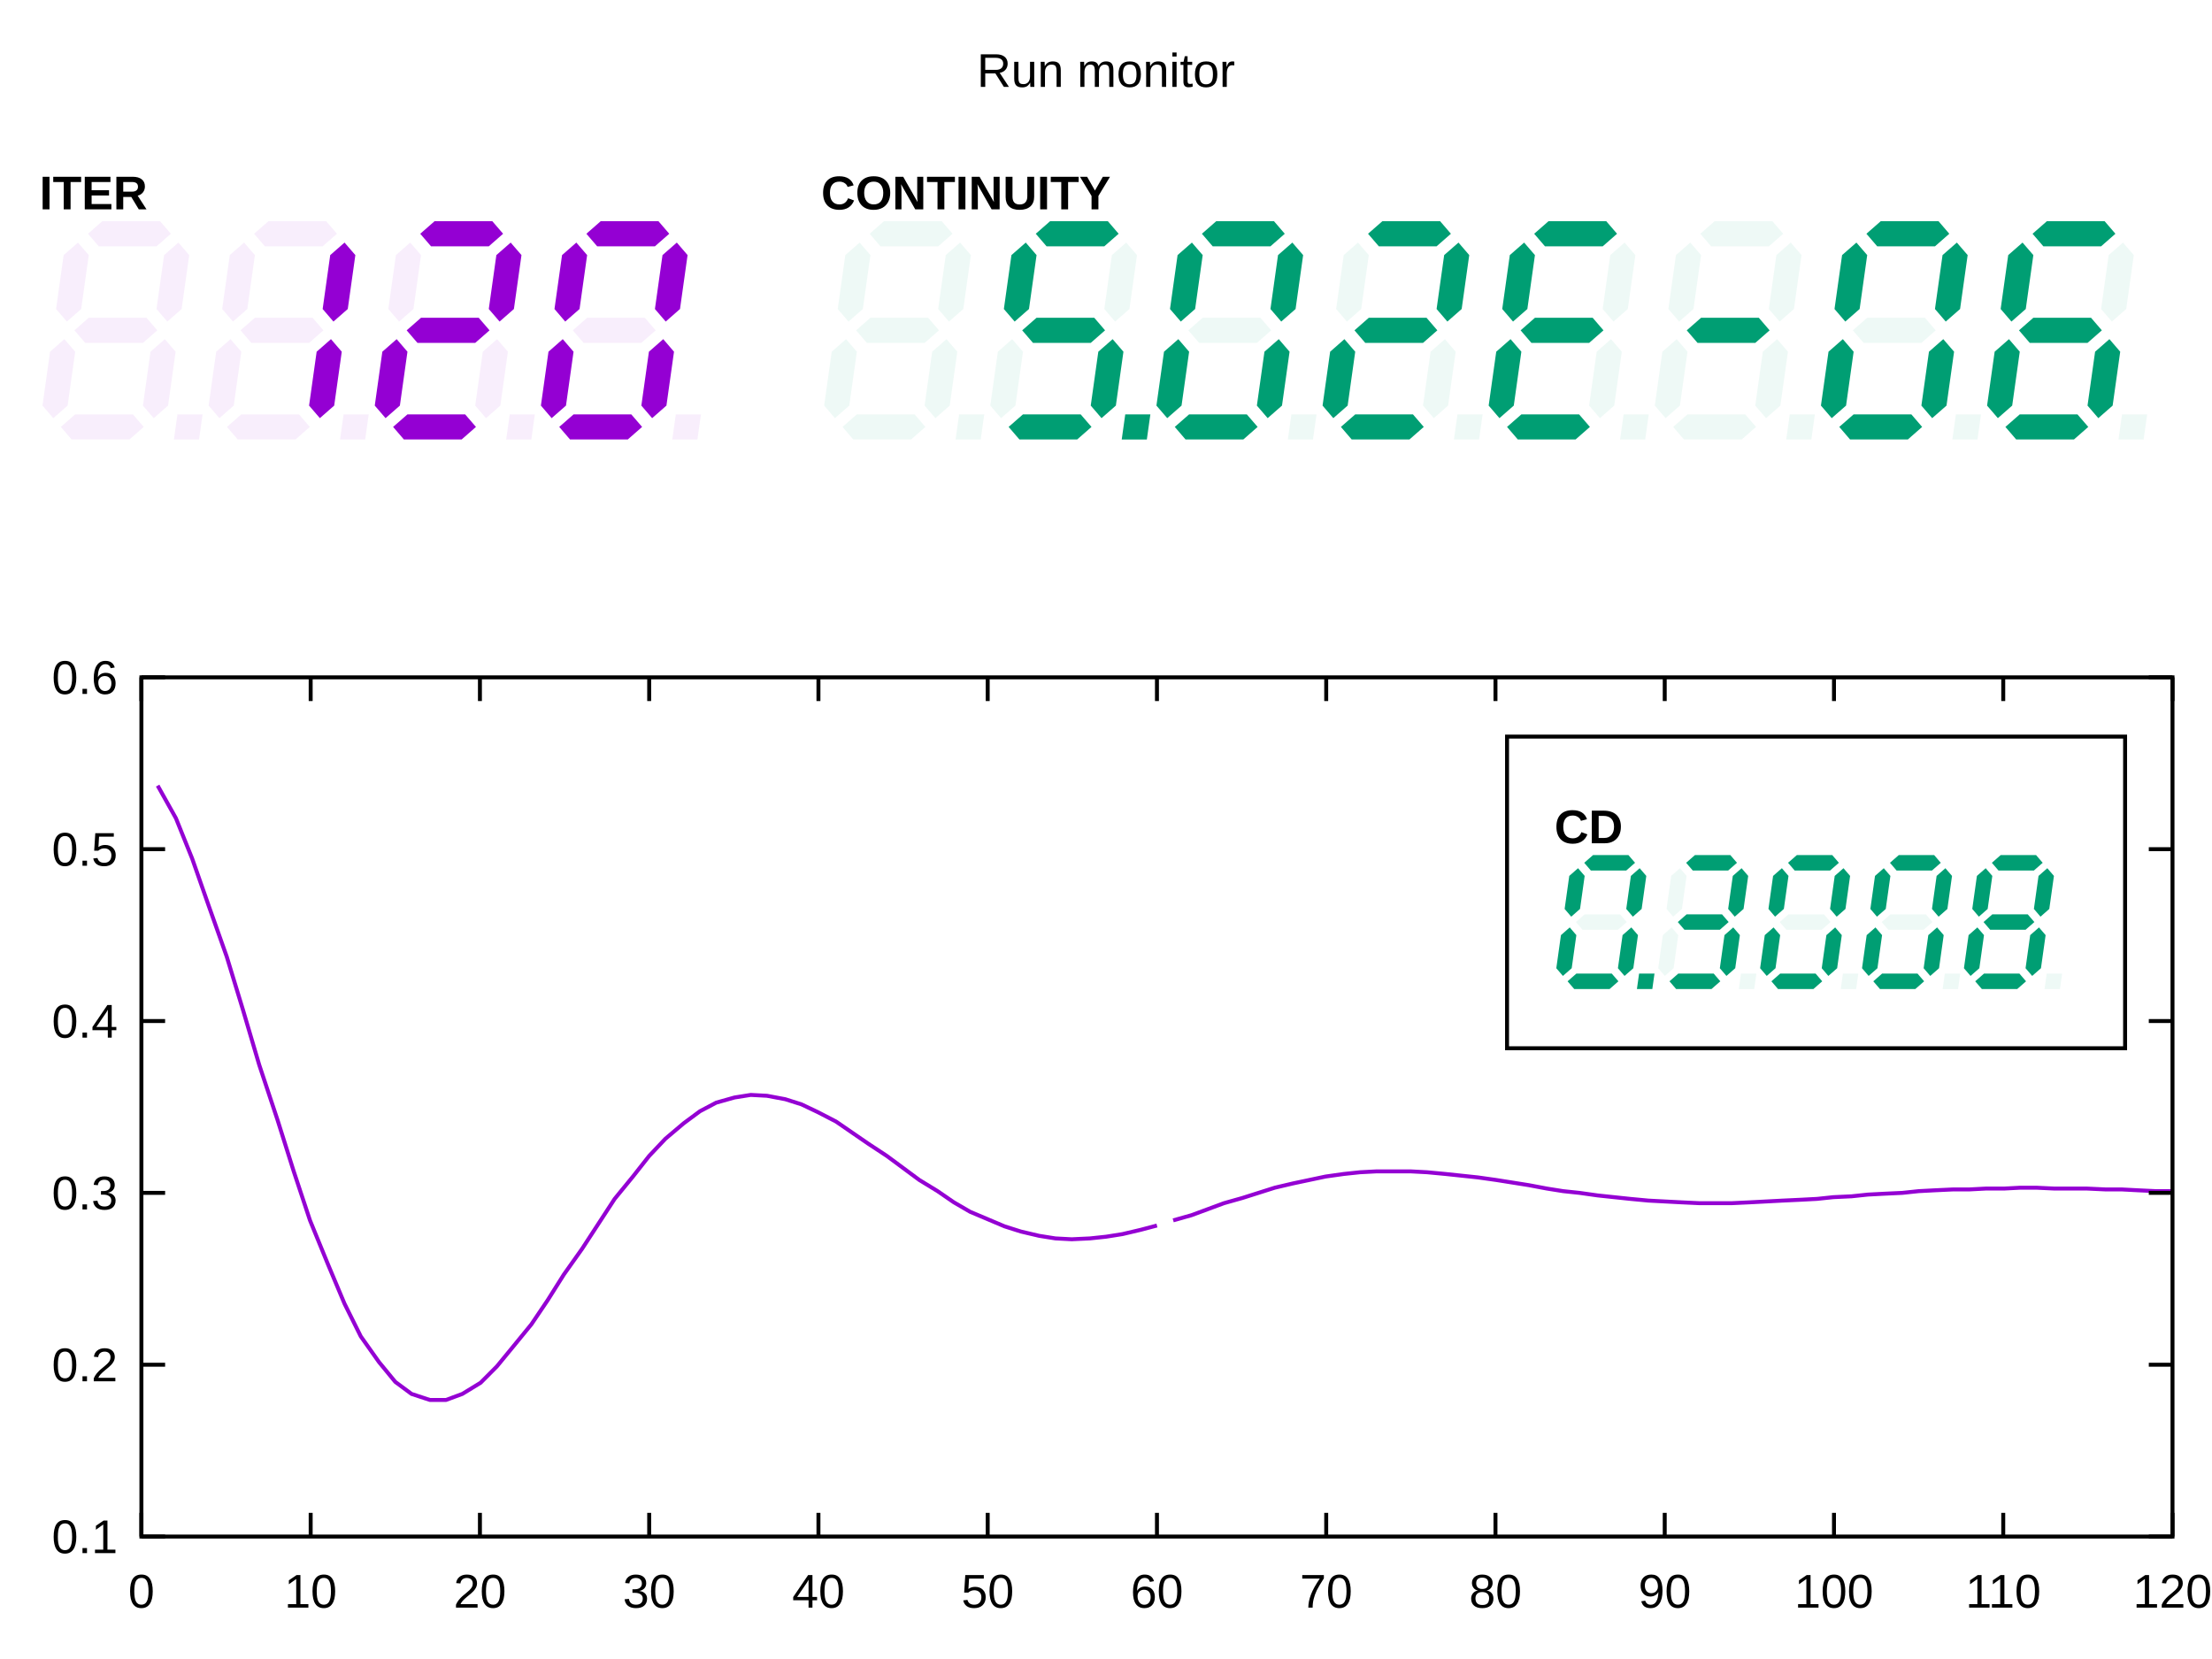
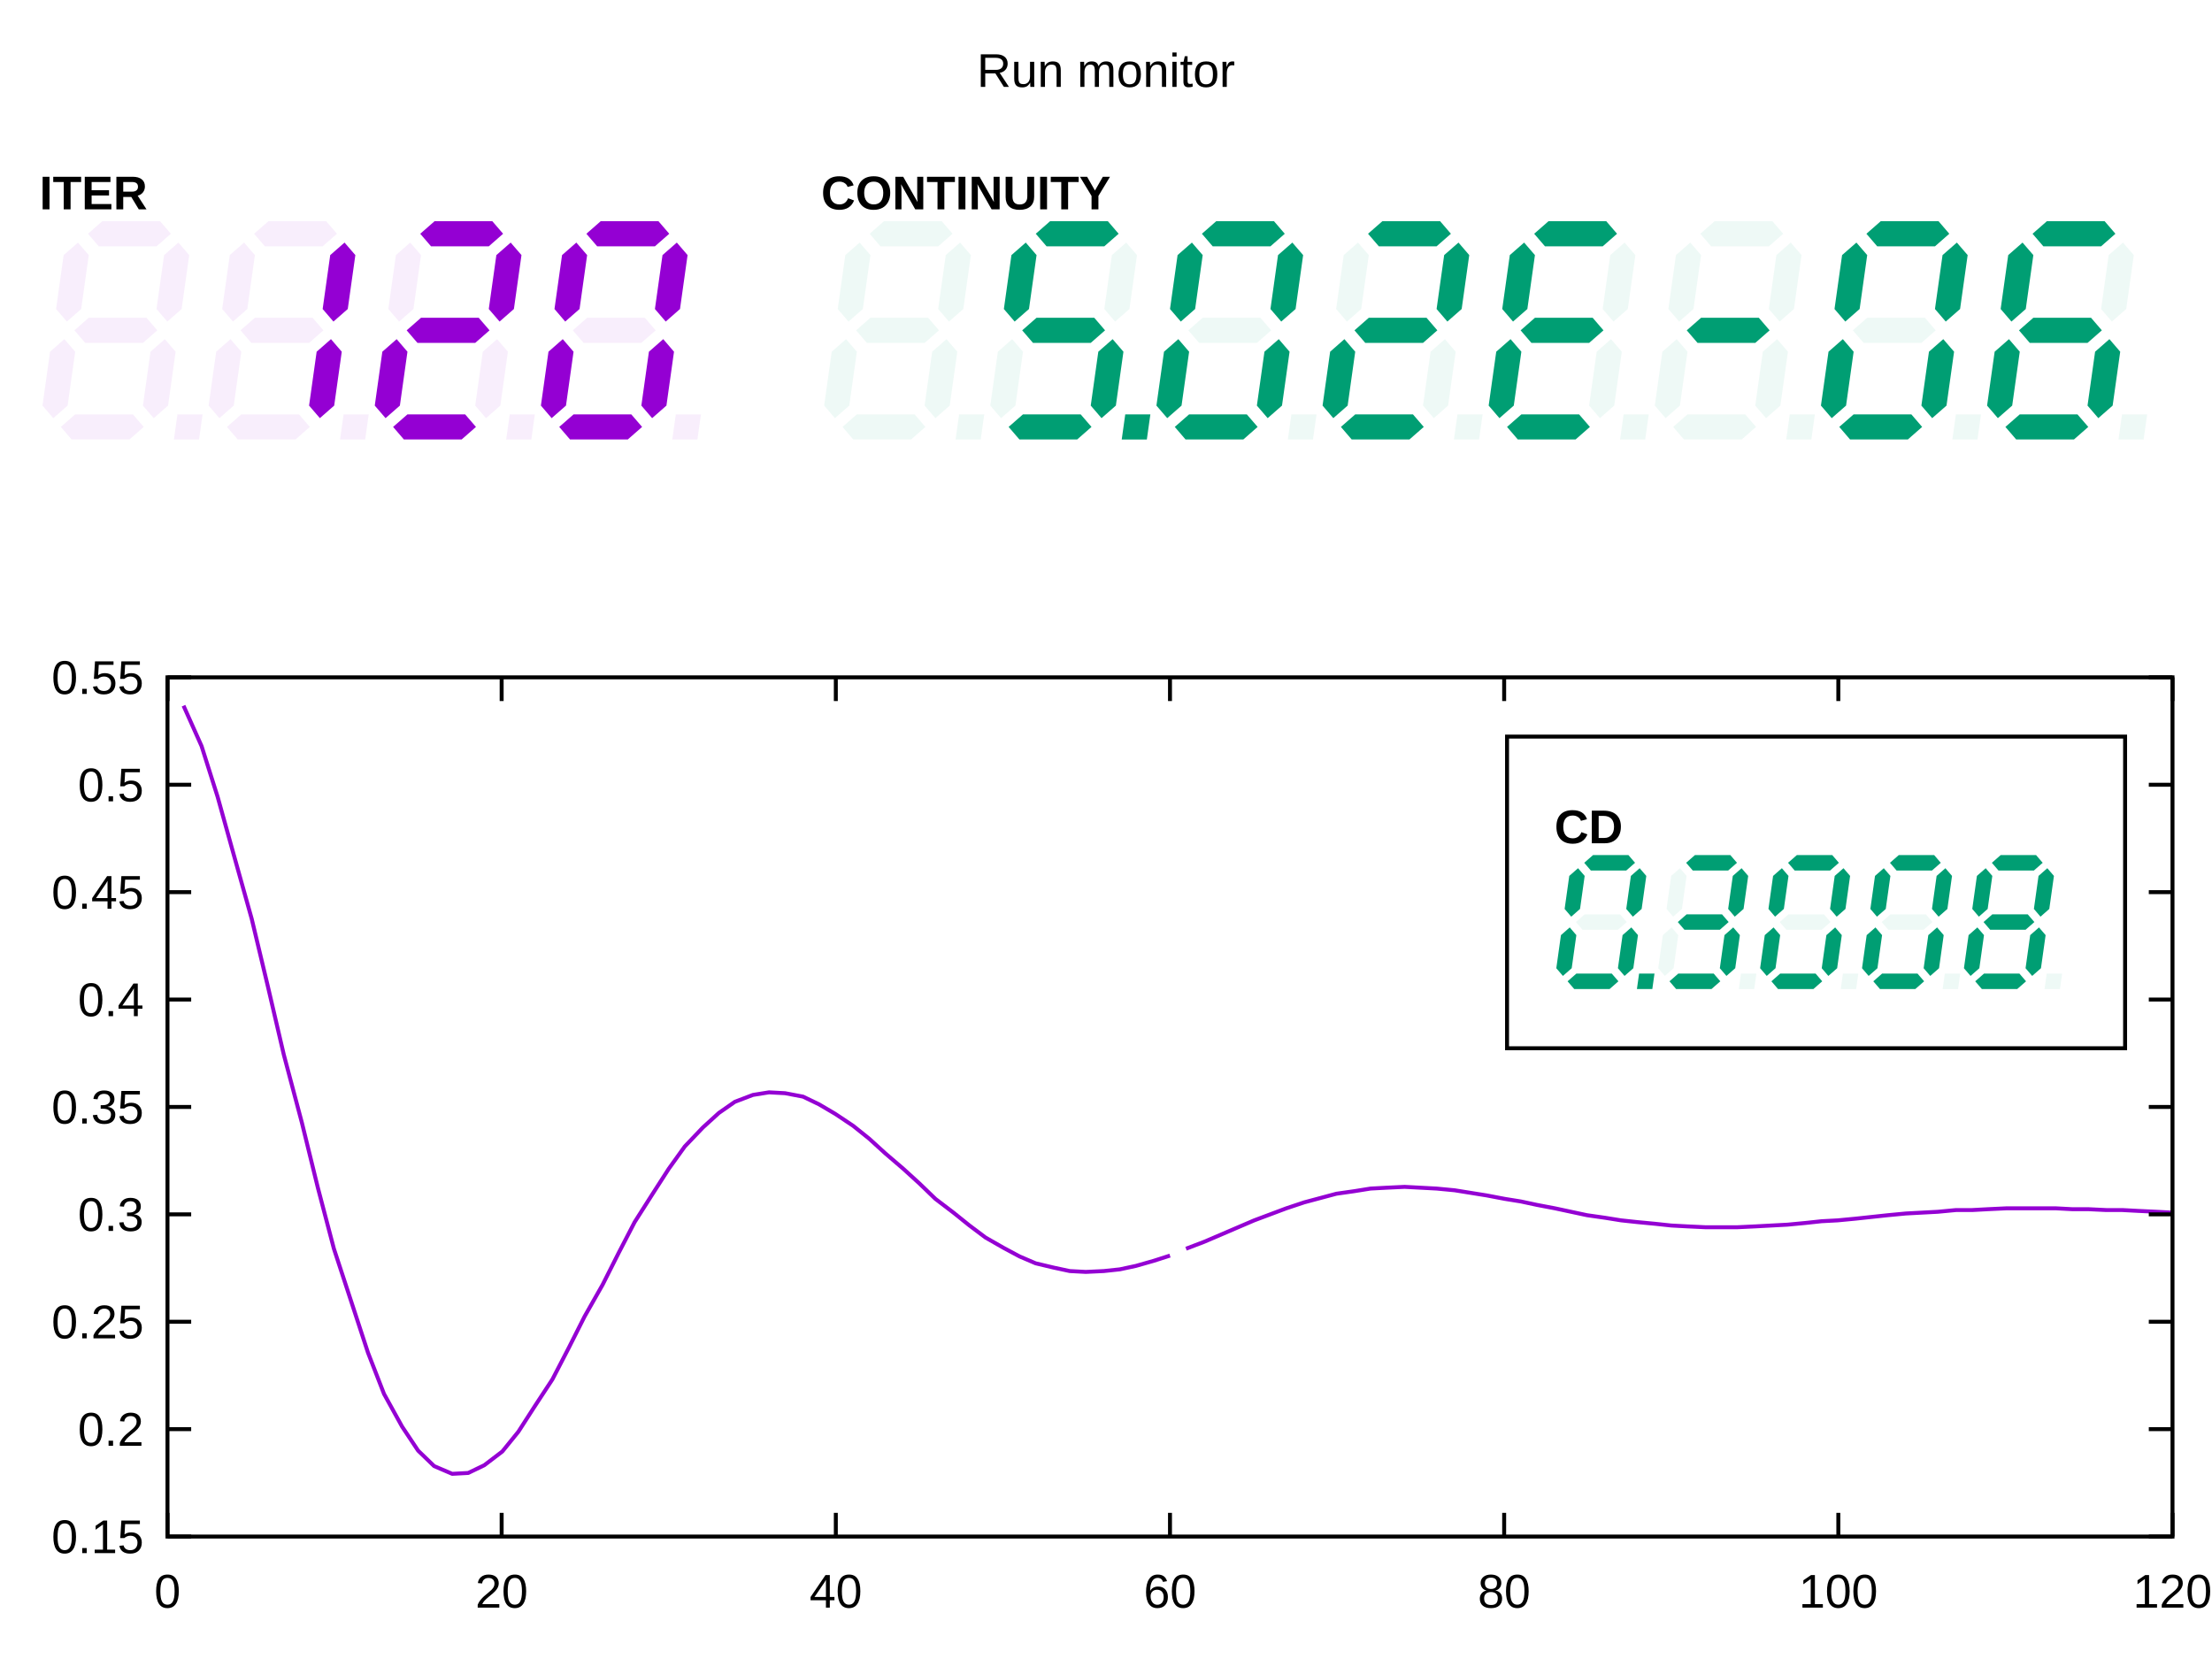
<svg xmlns="http://www.w3.org/2000/svg" width="560" height="420" viewBox="0 0 560 420" font-family="Arial,Helvetica,sans-serif" font-size="12">
  <rect x="0" y="0" width="560" height="420" fill="white" stroke="none" stroke-width="0" />
  <text x="280" y="22" text-anchor="middle">Run monitor</text>
  <g class="fs-readouts">
    <g class="fs-readout">
      <text x="10" y="53" font-weight="bold">ITER</text>
      <g transform="translate(20.05 59.18) skewX(-8)" fill="#9400d3">
        <path fill-opacity="0.07" d="M2.23,0L5.4,-3.18L20.03,-3.18L23.21,0L20.03,3.18L5.4,3.18ZM25.43,2.23L28.61,5.4L28.61,19.05L25.43,22.23L22.25,19.05L22.25,5.4ZM25.43,26.68L28.61,29.86L28.61,43.5L25.43,46.68L22.25,43.5L22.25,29.86ZM2.23,48.9L5.4,45.73L20.03,45.73L23.21,48.9L20.03,52.08L5.4,52.08ZM0,26.68L3.18,29.86L3.18,43.5L0,46.68L-3.18,43.5L-3.18,29.86ZM0,2.23L3.18,5.4L3.18,19.05L0,22.23L-3.18,19.05L-3.18,5.4ZM2.23,24.45L5.4,21.27L20.03,21.27L23.21,24.45L20.03,27.63L5.4,27.63ZM31.3,45.73h6.36v6.36h-6.36ZM44.28,0L47.46,-3.18L62.08,-3.18L65.26,0L62.08,3.18L47.46,3.18ZM44.28,48.9L47.46,45.73L62.08,45.73L65.26,48.9L62.08,52.08L47.46,52.08ZM42.06,26.68L45.24,29.86L45.24,43.5L42.06,46.68L38.88,43.5L38.88,29.86ZM42.06,2.23L45.24,5.4L45.24,19.05L42.06,22.23L38.88,19.05L38.88,5.4ZM44.28,24.45L47.46,21.27L62.08,21.27L65.26,24.45L62.08,27.63L47.46,27.63ZM73.36,45.73h6.36v6.36h-6.36ZM109.55,26.68L112.73,29.86L112.73,43.5L109.55,46.68L106.37,43.5L106.37,29.86ZM84.12,2.23L87.3,5.4L87.3,19.05L84.12,22.23L80.94,19.05L80.94,5.4ZM115.42,45.73h6.36v6.36h-6.36ZM128.4,24.45L131.58,21.27L146.2,21.27L149.38,24.45L146.2,27.63L131.58,27.63ZM157.47,45.73h6.36v6.36h-6.36Z" />
        <path d="M67.49,2.23L70.67,5.4L70.67,19.05L67.49,22.23L64.31,19.05L64.31,5.4ZM67.49,26.68L70.67,29.86L70.67,43.5L67.49,46.68L64.31,43.5L64.31,29.86ZM86.34,0L89.52,-3.18L104.14,-3.18L107.32,0L104.14,3.18L89.52,3.18ZM109.55,2.23L112.73,5.4L112.73,19.05L109.55,22.23L106.37,19.05L106.37,5.4ZM86.34,48.9L89.52,45.73L104.14,45.73L107.32,48.9L104.14,52.08L89.52,52.08ZM84.12,26.68L87.3,29.86L87.3,43.5L84.12,46.68L80.94,43.5L80.94,29.86ZM86.34,24.45L89.52,21.27L104.14,21.27L107.32,24.45L104.14,27.63L89.52,27.63ZM128.4,0L131.58,-3.18L146.2,-3.18L149.38,0L146.2,3.18L131.58,3.18ZM151.61,2.23L154.78,5.4L154.78,19.05L151.61,22.23L148.43,19.05L148.43,5.4ZM151.61,26.68L154.78,29.86L154.78,43.5L151.61,46.68L148.43,43.5L148.43,29.86ZM128.4,48.9L131.58,45.73L146.2,45.73L149.38,48.9L146.2,52.08L131.58,52.08ZM126.17,26.68L129.35,29.86L129.35,43.5L126.17,46.68L123,43.5L123,29.86ZM126.17,2.23L129.35,5.4L129.35,19.05L126.17,22.23L123,19.05L123,5.4Z" />
      </g>
    </g>
    <g class="fs-readout">
      <text x="207.88" y="53" font-weight="bold">CONTINUITY</text>
      <g transform="translate(217.94 59.18) skewX(-8)" fill="#009e73">
        <path fill-opacity="0.07" d="M2.23,0L5.4,-3.18L20.03,-3.18L23.21,0L20.03,3.18L5.4,3.18ZM25.43,2.23L28.61,5.4L28.61,19.05L25.43,22.23L22.25,19.05L22.25,5.4ZM25.43,26.68L28.61,29.86L28.61,43.5L25.43,46.68L22.25,43.5L22.25,29.86ZM2.23,48.9L5.4,45.73L20.03,45.73L23.21,48.9L20.03,52.08L5.4,52.08ZM0,26.68L3.18,29.86L3.18,43.5L0,46.68L-3.18,43.5L-3.18,29.86ZM0,2.23L3.18,5.4L3.18,19.05L0,22.23L-3.18,19.05L-3.18,5.4ZM2.23,24.45L5.4,21.27L20.03,21.27L23.21,24.45L20.03,27.63L5.4,27.63ZM31.3,45.73h6.36v6.36h-6.36ZM67.49,2.23L70.67,5.4L70.67,19.05L67.49,22.23L64.31,19.05L64.31,5.4ZM42.06,26.68L45.24,29.86L45.24,43.5L42.06,46.68L38.88,43.5L38.88,29.86ZM86.34,24.45L89.52,21.27L104.14,21.27L107.32,24.45L104.14,27.63L89.52,27.63ZM115.42,45.73h6.36v6.36h-6.36ZM151.61,26.68L154.78,29.86L154.78,43.5L151.61,46.68L148.43,43.5L148.43,29.86ZM126.17,2.23L129.35,5.4L129.35,19.05L126.17,22.23L123,19.05L123,5.4ZM157.47,45.73h6.36v6.36h-6.36ZM193.66,2.23L196.84,5.4L196.84,19.05L193.66,22.23L190.48,19.05L190.48,5.4ZM193.66,26.68L196.84,29.86L196.84,43.5L193.66,46.68L190.48,43.5L190.48,29.86ZM199.53,45.73h6.36v6.36h-6.36ZM212.52,0L215.7,-3.18L230.32,-3.18L233.5,0L230.32,3.18L215.7,3.18ZM235.72,2.23L238.9,5.4L238.9,19.05L235.72,22.23L232.54,19.05L232.54,5.4ZM235.72,26.68L238.9,29.86L238.9,43.5L235.72,46.68L232.54,43.5L232.54,29.86ZM212.52,48.9L215.7,45.73L230.32,45.73L233.5,48.9L230.32,52.08L215.7,52.08ZM210.29,26.68L213.47,29.86L213.47,43.5L210.29,46.68L207.11,43.5L207.11,29.86ZM210.29,2.23L213.47,5.4L213.47,19.05L210.29,22.23L207.11,19.05L207.11,5.4ZM241.59,45.73h6.36v6.36h-6.36ZM254.57,24.45L257.75,21.27L272.38,21.27L275.55,24.45L272.38,27.63L257.75,27.63ZM283.65,45.73h6.36v6.36h-6.36ZM319.84,2.23L323.02,5.4L323.02,19.05L319.84,22.23L316.66,19.05L316.66,5.4ZM325.71,45.73h6.36v6.36h-6.36Z" />
        <path d="M44.28,0L47.46,-3.18L62.08,-3.18L65.26,0L62.08,3.18L47.46,3.18ZM67.49,26.68L70.67,29.86L70.67,43.5L67.49,46.68L64.31,43.5L64.31,29.86ZM44.28,48.9L47.46,45.73L62.08,45.73L65.26,48.9L62.08,52.08L47.46,52.08ZM42.06,2.23L45.24,5.4L45.24,19.05L42.06,22.23L38.88,19.05L38.88,5.4ZM44.28,24.45L47.46,21.27L62.08,21.27L65.26,24.45L62.08,27.63L47.46,27.63ZM73.36,45.73h6.36v6.36h-6.36ZM86.34,0L89.52,-3.18L104.14,-3.18L107.32,0L104.14,3.18L89.52,3.18ZM109.55,2.23L112.73,5.4L112.73,19.05L109.55,22.23L106.37,19.05L106.37,5.4ZM109.55,26.68L112.73,29.86L112.73,43.5L109.55,46.68L106.37,43.5L106.37,29.86ZM86.34,48.9L89.52,45.73L104.14,45.73L107.32,48.9L104.14,52.08L89.52,52.08ZM84.12,26.68L87.3,29.86L87.3,43.5L84.12,46.68L80.94,43.5L80.94,29.86ZM84.12,2.23L87.3,5.4L87.3,19.05L84.12,22.23L80.94,19.05L80.94,5.4ZM128.4,0L131.58,-3.18L146.2,-3.18L149.38,0L146.2,3.18L131.58,3.18ZM151.61,2.23L154.78,5.4L154.78,19.05L151.61,22.23L148.43,19.05L148.43,5.4ZM128.4,48.9L131.58,45.73L146.2,45.73L149.38,48.9L146.2,52.08L131.58,52.08ZM126.17,26.68L129.35,29.86L129.35,43.5L126.17,46.68L123,43.5L123,29.86ZM128.4,24.45L131.58,21.27L146.2,21.27L149.38,24.45L146.2,27.63L131.58,27.63ZM170.46,0L173.64,-3.18L188.26,-3.18L191.44,0L188.26,3.18L173.64,3.18ZM170.46,48.9L173.64,45.73L188.26,45.73L191.44,48.9L188.26,52.08L173.64,52.08ZM168.23,26.68L171.41,29.86L171.41,43.5L168.23,46.68L165.05,43.5L165.05,29.86ZM168.23,2.23L171.41,5.4L171.41,19.05L168.23,22.23L165.05,19.05L165.05,5.4ZM170.46,24.45L173.64,21.27L188.26,21.27L191.44,24.45L188.26,27.63L173.64,27.63ZM212.52,24.45L215.7,21.27L230.32,21.27L233.5,24.45L230.32,27.63L215.7,27.63ZM254.57,0L257.75,-3.18L272.38,-3.18L275.55,0L272.38,3.18L257.75,3.18ZM277.78,2.23L280.96,5.4L280.96,19.05L277.78,22.23L274.6,19.05L274.6,5.4ZM277.78,26.68L280.96,29.86L280.96,43.5L277.78,46.68L274.6,43.5L274.6,29.86ZM254.57,48.9L257.75,45.73L272.38,45.73L275.55,48.9L272.38,52.08L257.75,52.08ZM252.35,26.68L255.53,29.86L255.53,43.5L252.35,46.68L249.17,43.5L249.17,29.86ZM252.35,2.23L255.53,5.4L255.53,19.05L252.35,22.23L249.17,19.05L249.17,5.4ZM296.63,0L299.81,-3.18L314.43,-3.18L317.61,0L314.43,3.18L299.81,3.18ZM319.84,26.68L323.02,29.86L323.02,43.5L319.84,46.68L316.66,43.5L316.66,29.86ZM296.63,48.9L299.81,45.73L314.43,45.73L317.61,48.9L314.43,52.08L299.81,52.08ZM294.41,26.68L297.59,29.86L297.59,43.5L294.41,46.68L291.23,43.5L291.23,29.86ZM294.41,2.23L297.59,5.4L297.59,19.05L294.41,22.23L291.23,19.05L291.23,5.4ZM296.63,24.45L299.81,21.27L314.43,21.27L317.61,24.45L314.43,27.63L299.81,27.63Z" />
      </g>
    </g>
  </g>
-   <g class="fs-axes" data-area="35.8 550 171.48 389" data-x="0 1.2e2" data-y="1e-1 6e-1" data-log="0 0" data-grid="0" data-font-size="12">
+   <g class="fs-axes" data-area="42.4 550 171.48 389" data-x="0 1.2e2" data-y="1.5e-1 5.5e-1" data-log="0 0" data-grid="0" data-font-size="12">
    <g class="fs-grid" display="none">
-       <polyline fill="none" stroke="#a0a0a0" stroke-width="0.5" stroke-dasharray="2,3" points="35.8,389 35.8,171.48" />
-       <polyline fill="none" stroke="#a0a0a0" stroke-width="0.5" stroke-dasharray="2,3" points="78.65,389 78.65,171.48" />
-       <polyline fill="none" stroke="#a0a0a0" stroke-width="0.5" stroke-dasharray="2,3" points="121.5,389 121.5,171.48" />
-       <polyline fill="none" stroke="#a0a0a0" stroke-width="0.5" stroke-dasharray="2,3" points="164.35,389 164.35,171.48" />
-       <polyline fill="none" stroke="#a0a0a0" stroke-width="0.5" stroke-dasharray="2,3" points="207.2,389 207.2,171.48" />
-       <polyline fill="none" stroke="#a0a0a0" stroke-width="0.5" stroke-dasharray="2,3" points="250.05,389 250.05,171.48" />
-       <polyline fill="none" stroke="#a0a0a0" stroke-width="0.5" stroke-dasharray="2,3" points="292.9,389 292.9,171.48" />
-       <polyline fill="none" stroke="#a0a0a0" stroke-width="0.5" stroke-dasharray="2,3" points="335.75,389 335.75,171.48" />
-       <polyline fill="none" stroke="#a0a0a0" stroke-width="0.5" stroke-dasharray="2,3" points="378.6,389 378.6,171.48" />
-       <polyline fill="none" stroke="#a0a0a0" stroke-width="0.5" stroke-dasharray="2,3" points="421.45,389 421.45,171.48" />
-       <polyline fill="none" stroke="#a0a0a0" stroke-width="0.5" stroke-dasharray="2,3" points="464.3,389 464.3,171.48" />
-       <polyline fill="none" stroke="#a0a0a0" stroke-width="0.5" stroke-dasharray="2,3" points="507.15,389 507.15,171.48" />
+       <polyline fill="none" stroke="#a0a0a0" stroke-width="0.5" stroke-dasharray="2,3" points="42.4,389 42.4,171.48" />
+       <polyline fill="none" stroke="#a0a0a0" stroke-width="0.5" stroke-dasharray="2,3" points="127,389 127,171.48" />
+       <polyline fill="none" stroke="#a0a0a0" stroke-width="0.5" stroke-dasharray="2,3" points="211.6,389 211.6,171.48" />
+       <polyline fill="none" stroke="#a0a0a0" stroke-width="0.5" stroke-dasharray="2,3" points="296.2,389 296.2,171.48" />
+       <polyline fill="none" stroke="#a0a0a0" stroke-width="0.5" stroke-dasharray="2,3" points="380.8,389 380.8,171.48" />
+       <polyline fill="none" stroke="#a0a0a0" stroke-width="0.5" stroke-dasharray="2,3" points="465.4,389 465.4,171.48" />
      <polyline fill="none" stroke="#a0a0a0" stroke-width="0.5" stroke-dasharray="2,3" points="550,389 550,171.48" />
-       <polyline fill="none" stroke="#a0a0a0" stroke-width="0.5" stroke-dasharray="2,3" points="35.8,389 550,389" />
-       <polyline fill="none" stroke="#a0a0a0" stroke-width="0.5" stroke-dasharray="2,3" points="35.8,345.5 550,345.5" />
-       <polyline fill="none" stroke="#a0a0a0" stroke-width="0.5" stroke-dasharray="2,3" points="35.8,301.99 550,301.99" />
-       <polyline fill="none" stroke="#a0a0a0" stroke-width="0.5" stroke-dasharray="2,3" points="35.8,258.49 550,258.49" />
-       <polyline fill="none" stroke="#a0a0a0" stroke-width="0.5" stroke-dasharray="2,3" points="35.8,214.98 550,214.98" />
-       <polyline fill="none" stroke="#a0a0a0" stroke-width="0.5" stroke-dasharray="2,3" points="35.8,171.48 550,171.48" />
+       <polyline fill="none" stroke="#a0a0a0" stroke-width="0.5" stroke-dasharray="2,3" points="42.4,389 550,389" />
+       <polyline fill="none" stroke="#a0a0a0" stroke-width="0.5" stroke-dasharray="2,3" points="42.4,361.81 550,361.81" />
+       <polyline fill="none" stroke="#a0a0a0" stroke-width="0.5" stroke-dasharray="2,3" points="42.4,334.62 550,334.62" />
+       <polyline fill="none" stroke="#a0a0a0" stroke-width="0.5" stroke-dasharray="2,3" points="42.4,307.43 550,307.43" />
+       <polyline fill="none" stroke="#a0a0a0" stroke-width="0.5" stroke-dasharray="2,3" points="42.4,280.24 550,280.24" />
+       <polyline fill="none" stroke="#a0a0a0" stroke-width="0.5" stroke-dasharray="2,3" points="42.4,253.05 550,253.05" />
+       <polyline fill="none" stroke="#a0a0a0" stroke-width="0.5" stroke-dasharray="2,3" points="42.4,225.86 550,225.86" />
+       <polyline fill="none" stroke="#a0a0a0" stroke-width="0.5" stroke-dasharray="2,3" points="42.4,198.67 550,198.67" />
+       <polyline fill="none" stroke="#a0a0a0" stroke-width="0.5" stroke-dasharray="2,3" points="42.4,171.48 550,171.48" />
    </g>
-     <svg class="fs-plot" x="35.8" y="171.48" width="514.2" height="217.52" viewBox="0 0 1 1" preserveAspectRatio="none" overflow="hidden">
+     <svg class="fs-plot" x="42.4" y="171.48" width="507.6" height="217.52" viewBox="0 0 1 1" preserveAspectRatio="none" overflow="hidden">
      <g class="fs-series" data-series="1">
-         <polyline fill="none" stroke="#9400d3" stroke-width="1" stroke-linejoin="round" vector-effect="non-scaling-stroke" points="0.008,0.126 0.017,0.164 0.025,0.211 0.033,0.265 0.042,0.325 0.05,0.387 0.058,0.451 0.067,0.515 0.075,0.575 0.083,0.632 0.092,0.684 0.1,0.729 0.108,0.767 0.117,0.797 0.125,0.82 0.133,0.834 0.142,0.841 0.15,0.841 0.158,0.834 0.167,0.821 0.175,0.802 0.183,0.779 0.192,0.753 0.2,0.725 0.208,0.695 0.217,0.665 0.225,0.636 0.233,0.607 0.242,0.581 0.25,0.557 0.258,0.537 0.267,0.519 0.275,0.505 0.283,0.495 0.292,0.489 0.3,0.486 0.308,0.487 0.317,0.491 0.325,0.497 0.333,0.506 0.342,0.517 0.35,0.53 0.358,0.543 0.367,0.557 0.375,0.571 0.383,0.585 0.392,0.598 0.4,0.611 0.408,0.622 0.417,0.631 0.425,0.639 0.433,0.645 0.442,0.65 0.45,0.653 0.458,0.654 0.467,0.653 0.475,0.651 0.483,0.648 0.492,0.643 0.5,0.638" />
-         <polyline fill="none" stroke="#9400d3" stroke-width="1" stroke-linejoin="round" vector-effect="non-scaling-stroke" points="0.508,0.632 0.517,0.626 0.525,0.619 0.533,0.612 0.542,0.606 0.55,0.6 0.558,0.594 0.567,0.589 0.575,0.585 0.583,0.581 0.592,0.578 0.6,0.576 0.608,0.575 0.617,0.575 0.625,0.575 0.633,0.576 0.642,0.578 0.65,0.58 0.658,0.582 0.667,0.585 0.675,0.588 0.683,0.591 0.692,0.595 0.7,0.598 0.708,0.6 0.717,0.603 0.725,0.605 0.733,0.607 0.742,0.609 0.75,0.61 0.758,0.611 0.767,0.612 0.775,0.612 0.783,0.612 0.792,0.611 0.8,0.61 0.808,0.609 0.817,0.608 0.825,0.607 0.833,0.605 0.842,0.604 0.85,0.602 0.858,0.601 0.867,0.6 0.875,0.598 0.883,0.597 0.892,0.596 0.9,0.596 0.908,0.595 0.917,0.595 0.925,0.594 0.933,0.594 0.942,0.595 0.95,0.595 0.958,0.595 0.967,0.596 0.975,0.596 0.983,0.597 0.992,0.598 1,0.598" />
+         <polyline fill="none" stroke="#9400d3" stroke-width="1" stroke-linejoin="round" vector-effect="non-scaling-stroke" points="0.008,0.033 0.017,0.08 0.025,0.139 0.033,0.206 0.042,0.281 0.05,0.359 0.058,0.439 0.067,0.518 0.075,0.594 0.083,0.665 0.092,0.729 0.1,0.786 0.108,0.834 0.117,0.872 0.125,0.9 0.133,0.918 0.142,0.927 0.15,0.926 0.158,0.917 0.167,0.901 0.175,0.878 0.183,0.849 0.192,0.817 0.2,0.781 0.208,0.744 0.217,0.707 0.225,0.67 0.233,0.634 0.242,0.601 0.25,0.572 0.258,0.546 0.267,0.524 0.275,0.507 0.283,0.494 0.292,0.486 0.3,0.483 0.308,0.484 0.317,0.488 0.325,0.497 0.333,0.508 0.342,0.522 0.35,0.537 0.358,0.554 0.367,0.572 0.375,0.589 0.383,0.607 0.392,0.623 0.4,0.638 0.408,0.652 0.417,0.664 0.425,0.674 0.433,0.682 0.442,0.687 0.45,0.691 0.458,0.692 0.467,0.691 0.475,0.689 0.483,0.685 0.492,0.679 0.5,0.673" />
+         <polyline fill="none" stroke="#9400d3" stroke-width="1" stroke-linejoin="round" vector-effect="non-scaling-stroke" points="0.508,0.665 0.517,0.657 0.525,0.649 0.533,0.641 0.542,0.632 0.55,0.625 0.558,0.618 0.567,0.611 0.575,0.606 0.583,0.601 0.592,0.598 0.6,0.595 0.608,0.594 0.617,0.593 0.625,0.594 0.633,0.595 0.642,0.597 0.65,0.6 0.658,0.603 0.667,0.607 0.675,0.61 0.683,0.614 0.692,0.618 0.7,0.622 0.708,0.626 0.717,0.629 0.725,0.632 0.733,0.634 0.742,0.636 0.75,0.638 0.758,0.639 0.767,0.64 0.775,0.64 0.783,0.64 0.792,0.639 0.8,0.638 0.808,0.637 0.817,0.635 0.825,0.633 0.833,0.632 0.842,0.63 0.85,0.628 0.858,0.626 0.867,0.624 0.875,0.623 0.883,0.622 0.892,0.62 0.9,0.62 0.908,0.619 0.917,0.618 0.925,0.618 0.933,0.618 0.942,0.618 0.95,0.619 0.958,0.619 0.967,0.62 0.975,0.62 0.983,0.621 0.992,0.622 1,0.623" />
      </g>
    </svg>
-     <rect x="35.8" y="171.48" width="514.2" height="217.52" fill="none" stroke="black" stroke-width="1" />
+     <rect x="42.4" y="171.48" width="507.6" height="217.52" fill="none" stroke="black" stroke-width="1" />
    <g class="fs-xticks">
-       <polyline fill="none" stroke="black" stroke-width="1" points="35.8,389 35.8,383" />
-       <polyline fill="none" stroke="black" stroke-width="1" points="35.8,171.48 35.8,177.48" />
-       <text x="35.8" y="407" text-anchor="middle">0</text>
-       <polyline fill="none" stroke="black" stroke-width="1" points="78.65,389 78.65,383" />
-       <polyline fill="none" stroke="black" stroke-width="1" points="78.65,171.48 78.65,177.48" />
-       <text x="78.65" y="407" text-anchor="middle">10</text>
-       <polyline fill="none" stroke="black" stroke-width="1" points="121.5,389 121.5,383" />
-       <polyline fill="none" stroke="black" stroke-width="1" points="121.5,171.48 121.5,177.48" />
-       <text x="121.5" y="407" text-anchor="middle">20</text>
-       <polyline fill="none" stroke="black" stroke-width="1" points="164.35,389 164.35,383" />
-       <polyline fill="none" stroke="black" stroke-width="1" points="164.35,171.48 164.35,177.48" />
-       <text x="164.35" y="407" text-anchor="middle">30</text>
-       <polyline fill="none" stroke="black" stroke-width="1" points="207.2,389 207.2,383" />
-       <polyline fill="none" stroke="black" stroke-width="1" points="207.2,171.48 207.2,177.48" />
-       <text x="207.2" y="407" text-anchor="middle">40</text>
-       <polyline fill="none" stroke="black" stroke-width="1" points="250.05,389 250.05,383" />
-       <polyline fill="none" stroke="black" stroke-width="1" points="250.05,171.48 250.05,177.48" />
-       <text x="250.05" y="407" text-anchor="middle">50</text>
-       <polyline fill="none" stroke="black" stroke-width="1" points="292.9,389 292.9,383" />
-       <polyline fill="none" stroke="black" stroke-width="1" points="292.9,171.48 292.9,177.48" />
-       <text x="292.9" y="407" text-anchor="middle">60</text>
-       <polyline fill="none" stroke="black" stroke-width="1" points="335.75,389 335.75,383" />
-       <polyline fill="none" stroke="black" stroke-width="1" points="335.75,171.48 335.75,177.48" />
-       <text x="335.75" y="407" text-anchor="middle">70</text>
-       <polyline fill="none" stroke="black" stroke-width="1" points="378.6,389 378.6,383" />
-       <polyline fill="none" stroke="black" stroke-width="1" points="378.6,171.48 378.6,177.48" />
-       <text x="378.6" y="407" text-anchor="middle">80</text>
-       <polyline fill="none" stroke="black" stroke-width="1" points="421.45,389 421.45,383" />
-       <polyline fill="none" stroke="black" stroke-width="1" points="421.45,171.48 421.45,177.48" />
-       <text x="421.45" y="407" text-anchor="middle">90</text>
-       <polyline fill="none" stroke="black" stroke-width="1" points="464.3,389 464.3,383" />
-       <polyline fill="none" stroke="black" stroke-width="1" points="464.3,171.48 464.3,177.48" />
-       <text x="464.3" y="407" text-anchor="middle">100</text>
-       <polyline fill="none" stroke="black" stroke-width="1" points="507.15,389 507.15,383" />
-       <polyline fill="none" stroke="black" stroke-width="1" points="507.15,171.48 507.15,177.48" />
-       <text x="507.15" y="407" text-anchor="middle">110</text>
+       <polyline fill="none" stroke="black" stroke-width="1" points="42.4,389 42.4,383" />
+       <polyline fill="none" stroke="black" stroke-width="1" points="42.4,171.48 42.4,177.48" />
+       <text x="42.4" y="407" text-anchor="middle">0</text>
+       <polyline fill="none" stroke="black" stroke-width="1" points="127,389 127,383" />
+       <polyline fill="none" stroke="black" stroke-width="1" points="127,171.48 127,177.48" />
+       <text x="127" y="407" text-anchor="middle">20</text>
+       <polyline fill="none" stroke="black" stroke-width="1" points="211.6,389 211.6,383" />
+       <polyline fill="none" stroke="black" stroke-width="1" points="211.6,171.48 211.6,177.48" />
+       <text x="211.6" y="407" text-anchor="middle">40</text>
+       <polyline fill="none" stroke="black" stroke-width="1" points="296.2,389 296.2,383" />
+       <polyline fill="none" stroke="black" stroke-width="1" points="296.2,171.48 296.2,177.48" />
+       <text x="296.2" y="407" text-anchor="middle">60</text>
+       <polyline fill="none" stroke="black" stroke-width="1" points="380.8,389 380.8,383" />
+       <polyline fill="none" stroke="black" stroke-width="1" points="380.8,171.48 380.8,177.48" />
+       <text x="380.8" y="407" text-anchor="middle">80</text>
+       <polyline fill="none" stroke="black" stroke-width="1" points="465.4,389 465.4,383" />
+       <polyline fill="none" stroke="black" stroke-width="1" points="465.4,171.48 465.4,177.48" />
+       <text x="465.4" y="407" text-anchor="middle">100</text>
      <polyline fill="none" stroke="black" stroke-width="1" points="550,389 550,383" />
      <polyline fill="none" stroke="black" stroke-width="1" points="550,171.48 550,177.48" />
      <text x="550" y="407" text-anchor="middle">120</text>
    </g>
    <g class="fs-yticks">
-       <polyline fill="none" stroke="black" stroke-width="1" points="35.8,389 41.8,389" />
+       <polyline fill="none" stroke="black" stroke-width="1" points="42.4,389 48.4,389" />
      <polyline fill="none" stroke="black" stroke-width="1" points="550,389 544,389" />
-       <text x="29.8" y="393.2" text-anchor="end">0.1</text>
-       <polyline fill="none" stroke="black" stroke-width="1" points="35.8,345.5 41.8,345.5" />
-       <polyline fill="none" stroke="black" stroke-width="1" points="550,345.5 544,345.5" />
-       <text x="29.8" y="349.7" text-anchor="end">0.2</text>
-       <polyline fill="none" stroke="black" stroke-width="1" points="35.8,301.99 41.8,301.99" />
-       <polyline fill="none" stroke="black" stroke-width="1" points="550,301.99 544,301.99" />
-       <text x="29.8" y="306.19" text-anchor="end">0.3</text>
-       <polyline fill="none" stroke="black" stroke-width="1" points="35.8,258.49 41.8,258.49" />
-       <polyline fill="none" stroke="black" stroke-width="1" points="550,258.49 544,258.49" />
-       <text x="29.8" y="262.69" text-anchor="end">0.4</text>
-       <polyline fill="none" stroke="black" stroke-width="1" points="35.8,214.98 41.8,214.98" />
-       <polyline fill="none" stroke="black" stroke-width="1" points="550,214.98 544,214.98" />
-       <text x="29.8" y="219.18" text-anchor="end">0.5</text>
-       <polyline fill="none" stroke="black" stroke-width="1" points="35.8,171.48 41.8,171.48" />
+       <text x="36.4" y="393.2" text-anchor="end">0.15</text>
+       <polyline fill="none" stroke="black" stroke-width="1" points="42.4,361.81 48.4,361.81" />
+       <polyline fill="none" stroke="black" stroke-width="1" points="550,361.81 544,361.81" />
+       <text x="36.4" y="366.01" text-anchor="end">0.2</text>
+       <polyline fill="none" stroke="black" stroke-width="1" points="42.4,334.62 48.4,334.62" />
+       <polyline fill="none" stroke="black" stroke-width="1" points="550,334.62 544,334.62" />
+       <text x="36.4" y="338.82" text-anchor="end">0.25</text>
+       <polyline fill="none" stroke="black" stroke-width="1" points="42.4,307.43 48.4,307.43" />
+       <polyline fill="none" stroke="black" stroke-width="1" points="550,307.43 544,307.43" />
+       <text x="36.4" y="311.63" text-anchor="end">0.3</text>
+       <polyline fill="none" stroke="black" stroke-width="1" points="42.4,280.24 48.4,280.24" />
+       <polyline fill="none" stroke="black" stroke-width="1" points="550,280.24 544,280.24" />
+       <text x="36.4" y="284.44" text-anchor="end">0.35</text>
+       <polyline fill="none" stroke="black" stroke-width="1" points="42.4,253.05 48.4,253.05" />
+       <polyline fill="none" stroke="black" stroke-width="1" points="550,253.05 544,253.05" />
+       <text x="36.4" y="257.25" text-anchor="end">0.4</text>
+       <polyline fill="none" stroke="black" stroke-width="1" points="42.4,225.86 48.4,225.86" />
+       <polyline fill="none" stroke="black" stroke-width="1" points="550,225.86 544,225.86" />
+       <text x="36.4" y="230.06" text-anchor="end">0.45</text>
+       <polyline fill="none" stroke="black" stroke-width="1" points="42.4,198.67 48.4,198.67" />
+       <polyline fill="none" stroke="black" stroke-width="1" points="550,198.67 544,198.67" />
+       <text x="36.4" y="202.87" text-anchor="end">0.5</text>
+       <polyline fill="none" stroke="black" stroke-width="1" points="42.4,171.48 48.4,171.48" />
      <polyline fill="none" stroke="black" stroke-width="1" points="550,171.48 544,171.48" />
-       <text x="29.8" y="175.68" text-anchor="end">0.6</text>
+       <text x="36.4" y="175.68" text-anchor="end">0.55</text>
    </g>
    <g class="fs-readouts">
      <rect x="381.53" y="186.48" width="156.47" height="78.9" fill="white" stroke="black" stroke-width="1" />
      <g class="fs-readout">
        <text x="393.53" y="213.48" font-weight="bold">CD</text>
        <g transform="translate(399.7 218.43) skewX(-8)" fill="#009e73">
          <path fill-opacity="0.07" d="M1.37,15L3.32,13.05L12.29,13.05L14.24,15L12.29,16.95L3.32,16.95ZM25.8,16.36L27.75,18.31L27.75,26.69L25.8,28.64L23.85,26.69L23.85,18.31ZM25.8,1.37L27.75,3.32L27.75,11.68L25.8,13.64L23.85,11.68L23.85,3.32ZM45,28.05h3.9v3.9h-3.9ZM52.97,15L54.92,13.05L63.89,13.05L65.84,15L63.89,16.95L54.92,16.95ZM70.8,28.05h3.9v3.9h-3.9ZM78.77,15L80.72,13.05L89.69,13.05L91.64,15L89.69,16.95L80.72,16.95ZM96.6,28.05h3.9v3.9h-3.9ZM122.4,28.05h3.9v3.9h-3.9Z" />
          <path d="M1.37,0L3.32,-1.95L12.29,-1.95L14.24,0L12.29,1.95L3.32,1.95ZM15.6,1.37L17.55,3.32L17.55,11.68L15.6,13.64L13.65,11.68L13.65,3.32ZM15.6,16.36L17.55,18.31L17.55,26.69L15.6,28.64L13.65,26.69L13.65,18.31ZM1.37,30L3.32,28.05L12.29,28.05L14.24,30L12.29,31.95L3.32,31.95ZM0,16.36L1.95,18.31L1.95,26.69L0,28.64L-1.95,26.69L-1.95,18.31ZM0,1.37L1.95,3.32L1.95,11.68L0,13.64L-1.95,11.68L-1.95,3.32ZM19.2,28.05h3.9v3.9h-3.9ZM27.17,0L29.12,-1.95L38.09,-1.95L40.04,0L38.09,1.95L29.12,1.95ZM41.4,1.37L43.35,3.32L43.35,11.68L41.4,13.64L39.45,11.68L39.45,3.32ZM41.4,16.36L43.35,18.31L43.35,26.69L41.4,28.64L39.45,26.69L39.45,18.31ZM27.17,30L29.12,28.05L38.09,28.05L40.04,30L38.09,31.95L29.12,31.95ZM27.17,15L29.12,13.05L38.09,13.05L40.04,15L38.09,16.95L29.12,16.95ZM52.97,0L54.92,-1.95L63.89,-1.95L65.84,0L63.89,1.95L54.92,1.95ZM67.2,1.37L69.15,3.32L69.15,11.68L67.2,13.64L65.25,11.68L65.25,3.32ZM67.2,16.36L69.15,18.31L69.15,26.69L67.2,28.64L65.25,26.69L65.25,18.31ZM52.97,30L54.92,28.05L63.89,28.05L65.84,30L63.89,31.95L54.92,31.95ZM51.6,16.36L53.55,18.31L53.55,26.69L51.6,28.64L49.65,26.69L49.65,18.31ZM51.6,1.37L53.55,3.32L53.55,11.68L51.6,13.64L49.65,11.68L49.65,3.32ZM78.77,0L80.72,-1.95L89.69,-1.95L91.64,0L89.69,1.95L80.72,1.95ZM93,1.37L94.95,3.32L94.95,11.68L93,13.64L91.05,11.68L91.05,3.32ZM93,16.36L94.95,18.31L94.95,26.69L93,28.64L91.05,26.69L91.05,18.31ZM78.77,30L80.72,28.05L89.69,28.05L91.64,30L89.69,31.95L80.72,31.95ZM77.4,16.36L79.35,18.31L79.35,26.69L77.4,28.64L75.45,26.69L75.45,18.31ZM77.4,1.37L79.35,3.32L79.35,11.68L77.4,13.64L75.45,11.68L75.45,3.32ZM104.57,0L106.52,-1.95L115.49,-1.95L117.44,0L115.49,1.95L106.52,1.95ZM118.8,1.37L120.75,3.32L120.75,11.68L118.8,13.64L116.85,11.68L116.85,3.32ZM118.8,16.36L120.75,18.31L120.75,26.69L118.8,28.64L116.85,26.69L116.85,18.31ZM104.57,30L106.52,28.05L115.49,28.05L117.44,30L115.49,31.95L106.52,31.95ZM103.2,16.36L105.15,18.31L105.15,26.69L103.2,28.64L101.25,26.69L101.25,18.31ZM103.2,1.37L105.15,3.32L105.15,11.68L103.2,13.64L101.25,11.68L101.25,3.32ZM104.57,15L106.52,13.05L115.49,13.05L117.44,15L115.49,16.95L106.52,16.95Z" />
        </g>
      </g>
    </g>
  </g>
</svg>
